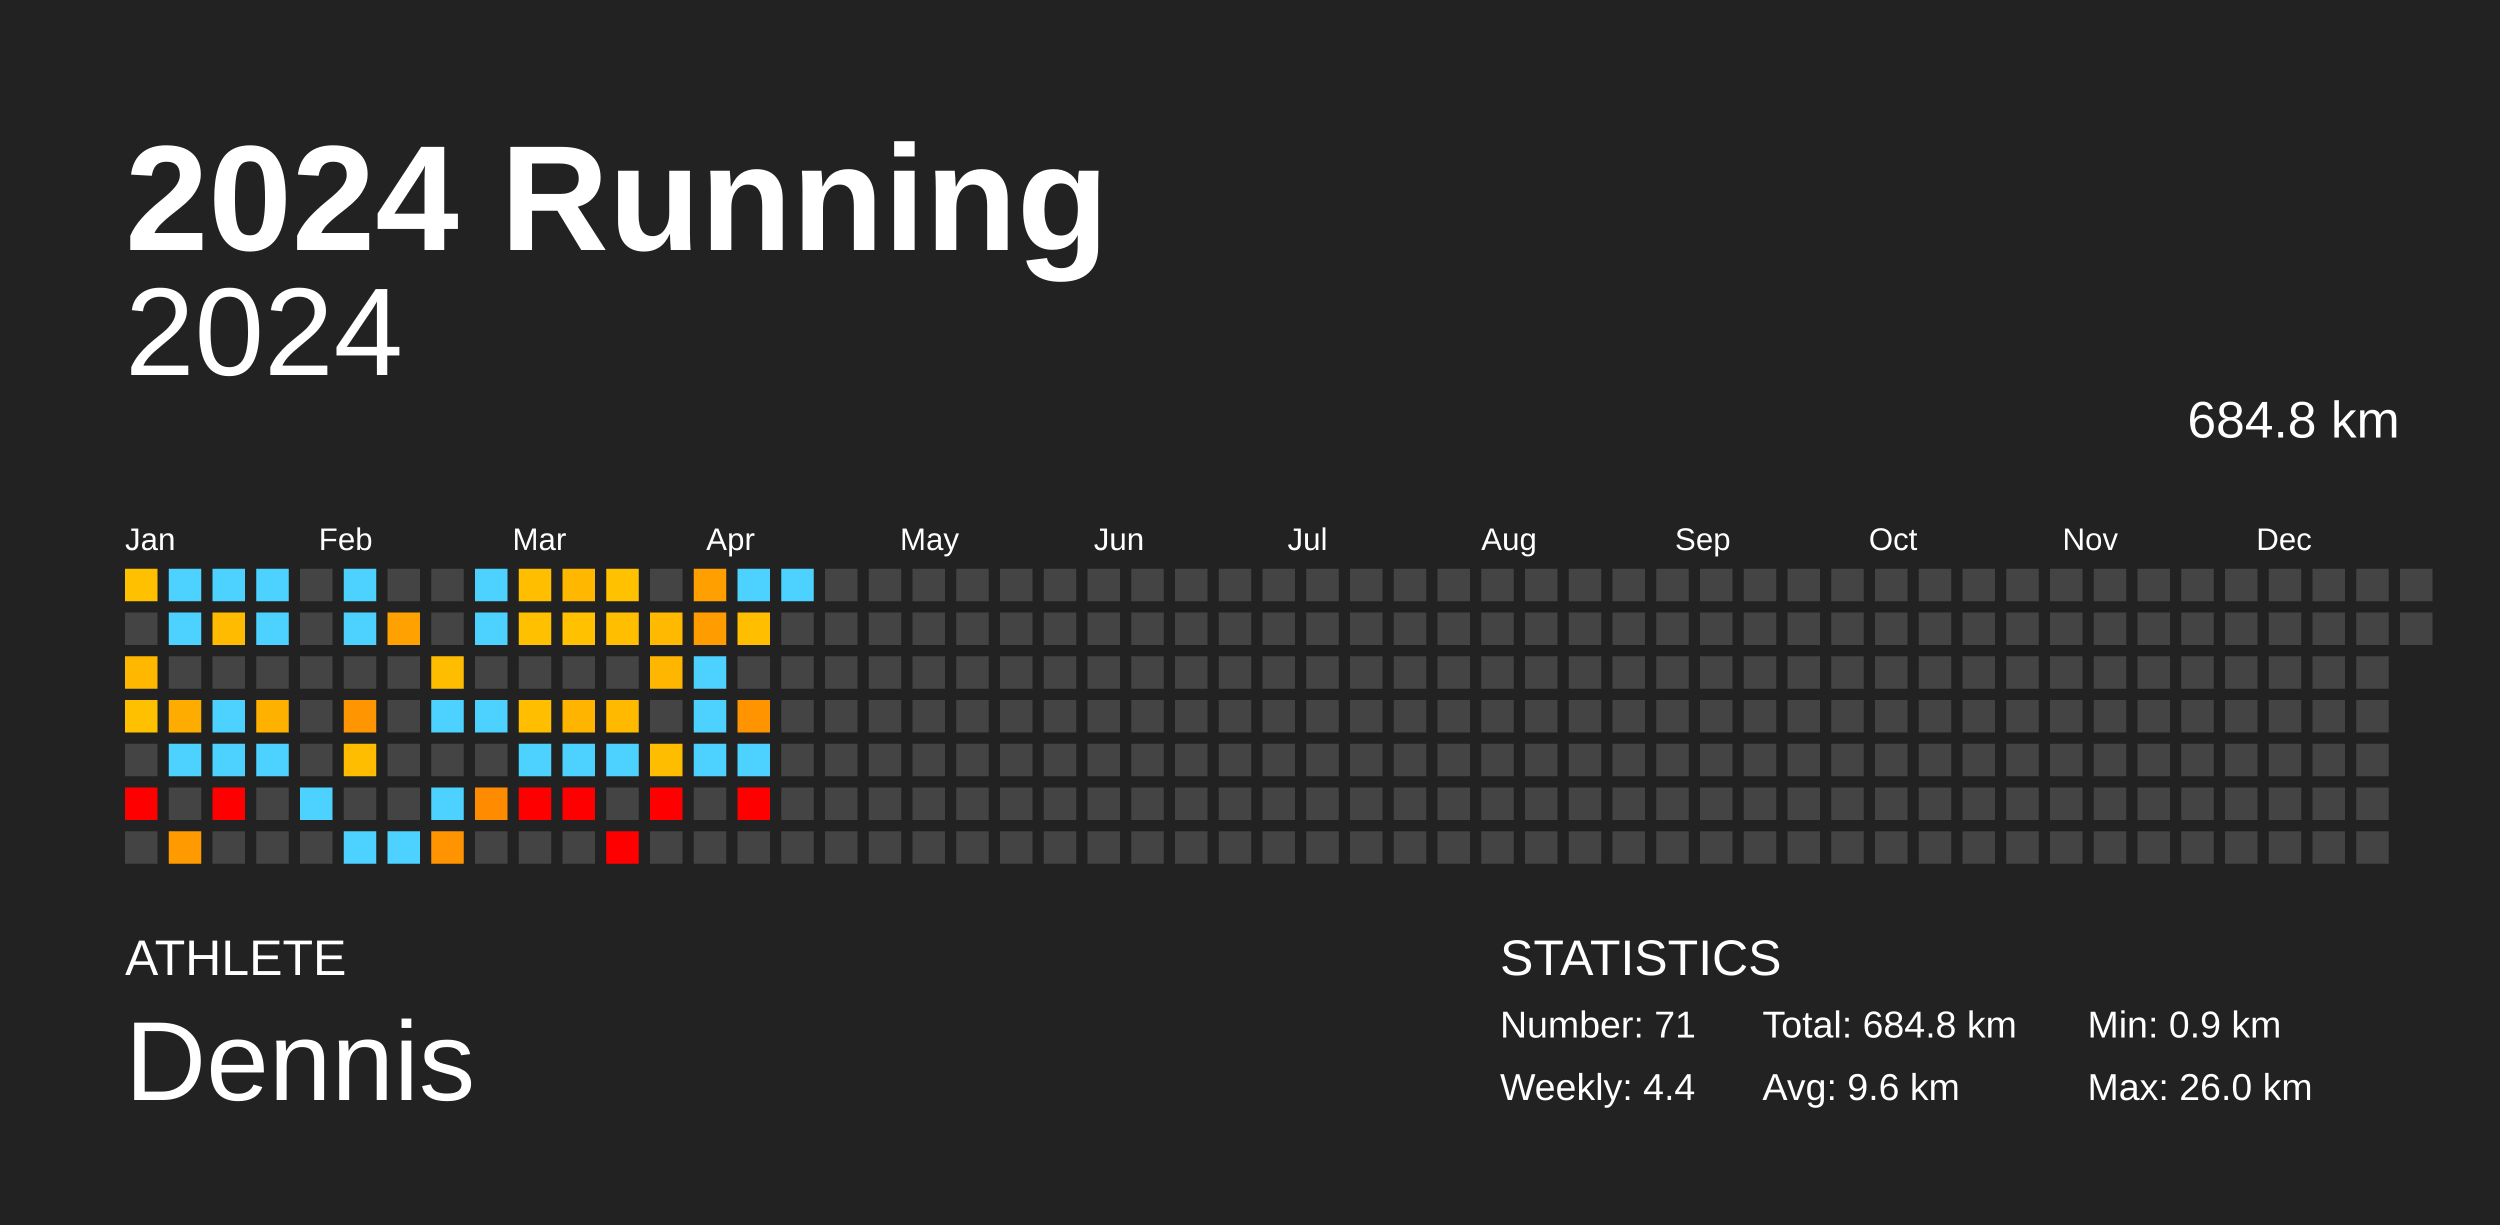
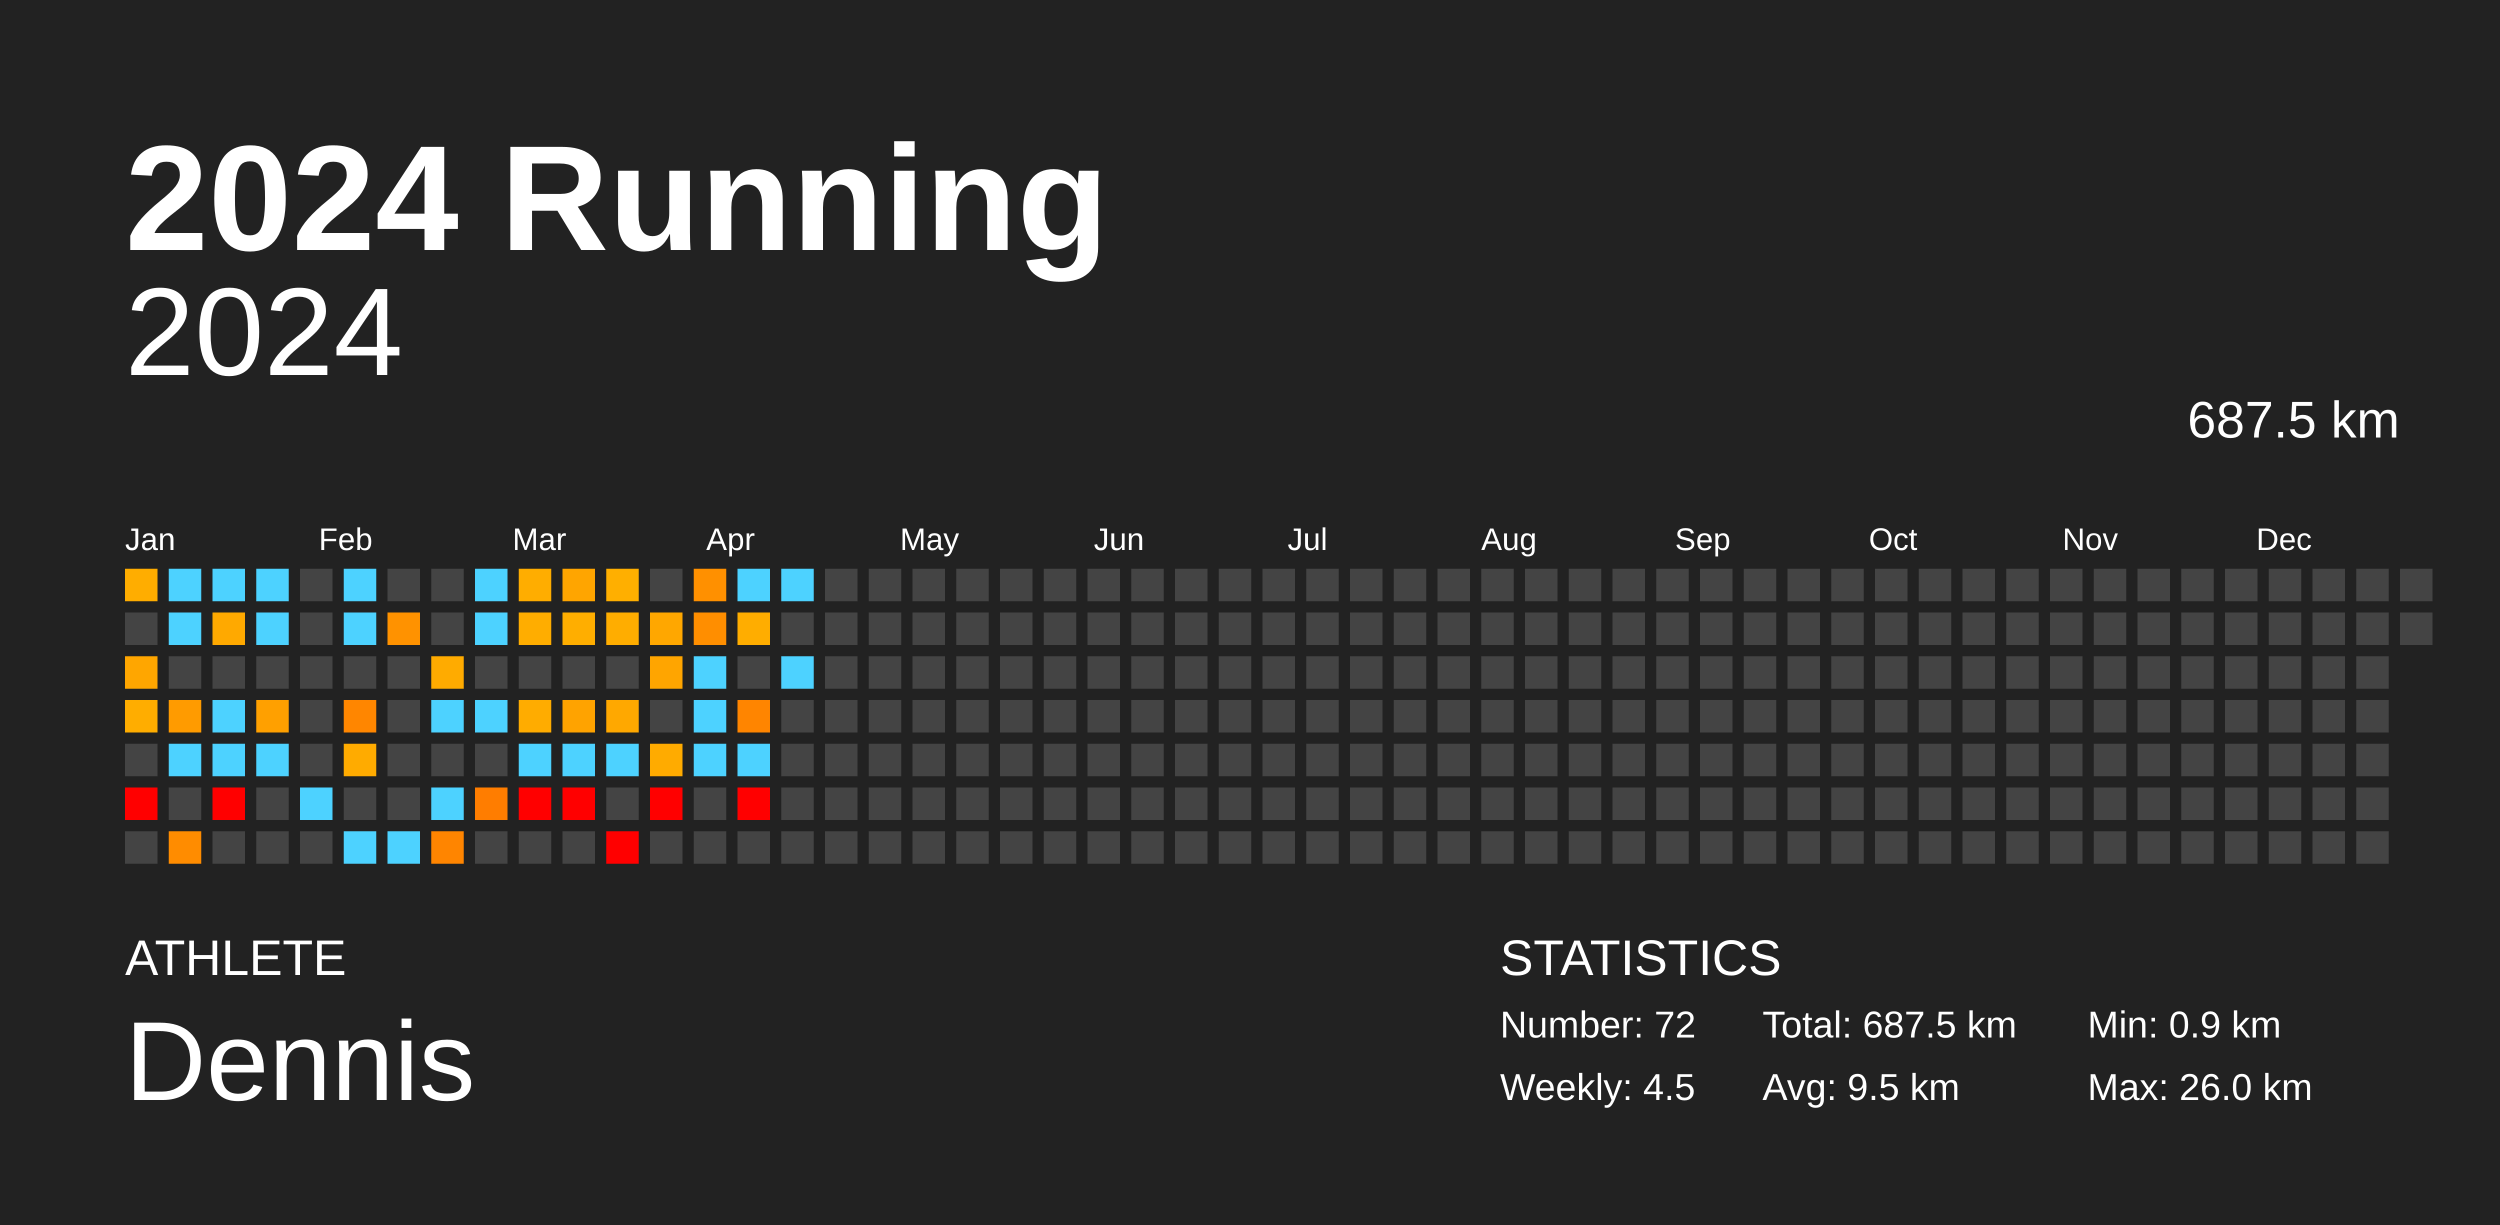
<svg xmlns="http://www.w3.org/2000/svg" baseProfile="full" height="98mm" version="1.1" viewBox="0,0,200,98" width="200mm">
  <defs />
  <rect fill="#222222" height="98" width="200" x="0" y="0" />
  <text fill="#FFFFFF" style="font-size:12px; font-family:Arial; font-weight:bold;" x="10" y="20">2024 Running</text>
  <text fill="#FFFFFF" style="font-size:4px; font-family:Arial" x="10" y="78">ATHLETE</text>
  <text fill="#FFFFFF" style="font-size:9px; font-family:Arial" x="10" y="88">Dennis</text>
  <text fill="#FFFFFF" style="font-size:4px; font-family:Arial" x="120" y="78">STATISTICS</text>
-   <text fill="#FFFFFF" style="font-size:3px; font-family:Arial" x="120" y="83">Number: 71</text>
-   <text fill="#FFFFFF" style="font-size:3px; font-family:Arial" x="120" y="88">Weekly: 4.4</text>
-   <text fill="#FFFFFF" style="font-size:3px; font-family:Arial" x="141" y="83">Total: 684.8 km</text>
-   <text fill="#FFFFFF" style="font-size:3px; font-family:Arial" x="141" y="88">Avg: 9.6 km</text>
+   <text fill="#FFFFFF" style="font-size:3px; font-family:Arial" x="120" y="83">Number: 72</text>
+   <text fill="#FFFFFF" style="font-size:3px; font-family:Arial" x="120" y="88">Weekly: 4.5</text>
+   <text fill="#FFFFFF" style="font-size:3px; font-family:Arial" x="141" y="83">Total: 687.5 km</text>
+   <text fill="#FFFFFF" style="font-size:3px; font-family:Arial" x="141" y="88">Avg: 9.5 km</text>
  <text fill="#FFFFFF" style="font-size:3px; font-family:Arial" x="167" y="83">Min: 0.9 km</text>
  <text fill="#FFFFFF" style="font-size:3px; font-family:Arial" x="167" y="88">Max: 26.0 km</text>
  <text alignment-baseline="hanging" fill="#FFFFFF" style="font-size:10.0px; font-family:Arial;" x="10" y="30">2024</text>
-   <text alignment-baseline="hanging" fill="#FFFFFF" style="font-size:4.125px; font-family:Arial;" x="175" y="35">684.8 km</text>
+   <text alignment-baseline="hanging" fill="#FFFFFF" style="font-size:4.125px; font-family:Arial;" x="175" y="35">687.5 km</text>
  <text fill="#FFFFFF" style="font-size:2.5px; font-family:Arial" x="10.0" y="44">Jan</text>
  <text fill="#FFFFFF" style="font-size:2.5px; font-family:Arial" x="25.5" y="44">Feb</text>
  <text fill="#FFFFFF" style="font-size:2.5px; font-family:Arial" x="41.0" y="44">Mar</text>
  <text fill="#FFFFFF" style="font-size:2.5px; font-family:Arial" x="56.5" y="44">Apr</text>
  <text fill="#FFFFFF" style="font-size:2.5px; font-family:Arial" x="72.0" y="44">May</text>
  <text fill="#FFFFFF" style="font-size:2.5px; font-family:Arial" x="87.5" y="44">Jun</text>
  <text fill="#FFFFFF" style="font-size:2.5px; font-family:Arial" x="103.0" y="44">Jul</text>
  <text fill="#FFFFFF" style="font-size:2.5px; font-family:Arial" x="118.5" y="44">Aug</text>
  <text fill="#FFFFFF" style="font-size:2.5px; font-family:Arial" x="134.0" y="44">Sep</text>
  <text fill="#FFFFFF" style="font-size:2.5px; font-family:Arial" x="149.5" y="44">Oct</text>
  <text fill="#FFFFFF" style="font-size:2.5px; font-family:Arial" x="165.0" y="44">Nov</text>
  <text fill="#FFFFFF" style="font-size:2.5px; font-family:Arial" x="180.5" y="44">Dec</text>
-   <rect fill="#ffc000" height="2.6" width="2.6" x="10.0" y="45.5" />
+   <rect fill="#ffad00" height="2.6" width="2.6" x="10.0" y="45.5" />
  <rect fill="#444444" height="2.6" width="2.6" x="10.0" y="49.0" />
-   <rect fill="#ffb700" height="2.6" width="2.6" x="10.0" y="52.5" />
-   <rect fill="#ffc000" height="2.6" width="2.6" x="10.0" y="56.0" />
+   <rect fill="#ffa600" height="2.6" width="2.6" x="10.0" y="52.5" />
+   <rect fill="#ffad00" height="2.6" width="2.6" x="10.0" y="56.0" />
  <rect fill="#444444" height="2.6" width="2.6" x="10.0" y="59.5" />
  <rect fill="red" height="2.6" width="2.6" x="10.0" y="63.0" />
  <rect fill="#444444" height="2.6" width="2.6" x="10.0" y="66.5" />
  <rect fill="#4dd2ff" height="2.6" width="2.6" x="13.5" y="45.5" />
  <rect fill="#4dd2ff" height="2.6" width="2.6" x="13.5" y="49.0" />
  <rect fill="#444444" height="2.6" width="2.6" x="13.5" y="52.5" />
-   <rect fill="#ffac00" height="2.6" width="2.6" x="13.5" y="56.0" />
+   <rect fill="#ff9b00" height="2.6" width="2.6" x="13.5" y="56.0" />
  <rect fill="#4dd2ff" height="2.6" width="2.6" x="13.5" y="59.5" />
  <rect fill="#444444" height="2.6" width="2.6" x="13.5" y="63.0" />
-   <rect fill="#ff9a00" height="2.6" width="2.6" x="13.5" y="66.5" />
+   <rect fill="#ff8c00" height="2.6" width="2.6" x="13.5" y="66.5" />
  <rect fill="#4dd2ff" height="2.6" width="2.6" x="17.0" y="45.5" />
-   <rect fill="#ffbb00" height="2.6" width="2.6" x="17.0" y="49.0" />
+   <rect fill="#ffa900" height="2.6" width="2.6" x="17.0" y="49.0" />
  <rect fill="#444444" height="2.6" width="2.6" x="17.0" y="52.5" />
  <rect fill="#4dd2ff" height="2.6" width="2.6" x="17.0" y="56.0" />
  <rect fill="#4dd2ff" height="2.6" width="2.6" x="17.0" y="59.5" />
  <rect fill="red" height="2.6" width="2.6" x="17.0" y="63.0" />
  <rect fill="#444444" height="2.6" width="2.6" x="17.0" y="66.5" />
  <rect fill="#4dd2ff" height="2.6" width="2.6" x="20.5" y="45.5" />
  <rect fill="#4dd2ff" height="2.6" width="2.6" x="20.5" y="49.0" />
  <rect fill="#444444" height="2.6" width="2.6" x="20.5" y="52.5" />
-   <rect fill="#ffb100" height="2.6" width="2.6" x="20.5" y="56.0" />
+   <rect fill="#ffa000" height="2.6" width="2.6" x="20.5" y="56.0" />
  <rect fill="#4dd2ff" height="2.6" width="2.6" x="20.5" y="59.5" />
  <rect fill="#444444" height="2.6" width="2.6" x="20.5" y="63.0" />
  <rect fill="#444444" height="2.6" width="2.6" x="20.5" y="66.5" />
  <rect fill="#444444" height="2.6" width="2.6" x="24.0" y="45.5" />
  <rect fill="#444444" height="2.6" width="2.6" x="24.0" y="49.0" />
  <rect fill="#444444" height="2.6" width="2.6" x="24.0" y="52.5" />
  <rect fill="#444444" height="2.6" width="2.6" x="24.0" y="56.0" />
  <rect fill="#444444" height="2.6" width="2.6" x="24.0" y="59.5" />
  <rect fill="#4dd2ff" height="2.6" width="2.6" x="24.0" y="63.0" />
  <rect fill="#444444" height="2.6" width="2.6" x="24.0" y="66.5" />
  <rect fill="#4dd2ff" height="2.6" width="2.6" x="27.5" y="45.5" />
  <rect fill="#4dd2ff" height="2.6" width="2.6" x="27.5" y="49.0" />
  <rect fill="#444444" height="2.6" width="2.6" x="27.5" y="52.5" />
-   <rect fill="#ff9500" height="2.6" width="2.6" x="27.5" y="56.0" />
-   <rect fill="#ffbd00" height="2.6" width="2.6" x="27.5" y="59.5" />
+   <rect fill="#ff8600" height="2.6" width="2.6" x="27.5" y="56.0" />
+   <rect fill="#ffab00" height="2.6" width="2.6" x="27.5" y="59.5" />
  <rect fill="#444444" height="2.6" width="2.6" x="27.5" y="63.0" />
  <rect fill="#4dd2ff" height="2.6" width="2.6" x="27.5" y="66.5" />
  <rect fill="#444444" height="2.6" width="2.6" x="31.0" y="45.5" />
-   <rect fill="#ffa100" height="2.6" width="2.6" x="31.0" y="49.0" />
+   <rect fill="#ff9200" height="2.6" width="2.6" x="31.0" y="49.0" />
  <rect fill="#444444" height="2.6" width="2.6" x="31.0" y="52.5" />
  <rect fill="#444444" height="2.6" width="2.6" x="31.0" y="56.0" />
  <rect fill="#444444" height="2.6" width="2.6" x="31.0" y="59.5" />
  <rect fill="#444444" height="2.6" width="2.6" x="31.0" y="63.0" />
  <rect fill="#4dd2ff" height="2.6" width="2.6" x="31.0" y="66.5" />
  <rect fill="#444444" height="2.6" width="2.6" x="34.5" y="45.5" />
  <rect fill="#444444" height="2.6" width="2.6" x="34.5" y="49.0" />
-   <rect fill="#ffbd00" height="2.6" width="2.6" x="34.5" y="52.5" />
+   <rect fill="#ffab00" height="2.6" width="2.6" x="34.5" y="52.5" />
  <rect fill="#4dd2ff" height="2.6" width="2.6" x="34.5" y="56.0" />
  <rect fill="#444444" height="2.6" width="2.6" x="34.5" y="59.5" />
  <rect fill="#4dd2ff" height="2.6" width="2.6" x="34.5" y="63.0" />
-   <rect fill="#ff9300" height="2.6" width="2.6" x="34.5" y="66.5" />
+   <rect fill="#ff8500" height="2.6" width="2.6" x="34.5" y="66.5" />
  <rect fill="#4dd2ff" height="2.6" width="2.6" x="38.0" y="45.5" />
  <rect fill="#4dd2ff" height="2.6" width="2.6" x="38.0" y="49.0" />
  <rect fill="#444444" height="2.6" width="2.6" x="38.0" y="52.5" />
  <rect fill="#4dd2ff" height="2.6" width="2.6" x="38.0" y="56.0" />
  <rect fill="#444444" height="2.6" width="2.6" x="38.0" y="59.5" />
-   <rect fill="#ff8b00" height="2.6" width="2.6" x="38.0" y="63.0" />
+   <rect fill="#ff7d00" height="2.6" width="2.6" x="38.0" y="63.0" />
  <rect fill="#444444" height="2.6" width="2.6" x="38.0" y="66.5" />
-   <rect fill="#ffbf00" height="2.6" width="2.6" x="41.5" y="45.5" />
-   <rect fill="#ffc000" height="2.6" width="2.6" x="41.5" y="49.0" />
+   <rect fill="#ffad00" height="2.6" width="2.6" x="41.5" y="45.5" />
+   <rect fill="#ffad00" height="2.6" width="2.6" x="41.5" y="49.0" />
  <rect fill="#444444" height="2.6" width="2.6" x="41.5" y="52.5" />
-   <rect fill="#ffbe00" height="2.6" width="2.6" x="41.5" y="56.0" />
+   <rect fill="#ffac00" height="2.6" width="2.6" x="41.5" y="56.0" />
  <rect fill="#4dd2ff" height="2.6" width="2.6" x="41.5" y="59.5" />
  <rect fill="red" height="2.6" width="2.6" x="41.5" y="63.0" />
  <rect fill="#444444" height="2.6" width="2.6" x="41.5" y="66.5" />
-   <rect fill="#ffb700" height="2.6" width="2.6" x="45.0" y="45.5" />
-   <rect fill="#ffc100" height="2.6" width="2.6" x="45.0" y="49.0" />
+   <rect fill="#ffa500" height="2.6" width="2.6" x="45.0" y="45.5" />
+   <rect fill="#ffae00" height="2.6" width="2.6" x="45.0" y="49.0" />
  <rect fill="#444444" height="2.6" width="2.6" x="45.0" y="52.5" />
-   <rect fill="#ffb400" height="2.6" width="2.6" x="45.0" y="56.0" />
+   <rect fill="#ffa300" height="2.6" width="2.6" x="45.0" y="56.0" />
  <rect fill="#4dd2ff" height="2.6" width="2.6" x="45.0" y="59.5" />
  <rect fill="red" height="2.6" width="2.6" x="45.0" y="63.0" />
  <rect fill="#444444" height="2.6" width="2.6" x="45.0" y="66.5" />
-   <rect fill="#ffc100" height="2.6" width="2.6" x="48.5" y="45.5" />
-   <rect fill="#ffbf00" height="2.6" width="2.6" x="48.5" y="49.0" />
+   <rect fill="#ffaf00" height="2.6" width="2.6" x="48.5" y="45.5" />
+   <rect fill="#ffad00" height="2.6" width="2.6" x="48.5" y="49.0" />
  <rect fill="#444444" height="2.6" width="2.6" x="48.5" y="52.5" />
-   <rect fill="#ffba00" height="2.6" width="2.6" x="48.5" y="56.0" />
+   <rect fill="#ffa800" height="2.6" width="2.6" x="48.5" y="56.0" />
  <rect fill="#4dd2ff" height="2.6" width="2.6" x="48.5" y="59.5" />
  <rect fill="#444444" height="2.6" width="2.6" x="48.5" y="63.0" />
  <rect fill="red" height="2.6" width="2.6" x="48.5" y="66.5" />
  <rect fill="#444444" height="2.6" width="2.6" x="52.0" y="45.5" />
-   <rect fill="#ffb900" height="2.6" width="2.6" x="52.0" y="49.0" />
-   <rect fill="#ffb600" height="2.6" width="2.6" x="52.0" y="52.5" />
+   <rect fill="#ffa700" height="2.6" width="2.6" x="52.0" y="49.0" />
+   <rect fill="#ffa500" height="2.6" width="2.6" x="52.0" y="52.5" />
  <rect fill="#444444" height="2.6" width="2.6" x="52.0" y="56.0" />
-   <rect fill="#ffbd00" height="2.6" width="2.6" x="52.0" y="59.5" />
+   <rect fill="#ffab00" height="2.6" width="2.6" x="52.0" y="59.5" />
  <rect fill="red" height="2.6" width="2.6" x="52.0" y="63.0" />
  <rect fill="#444444" height="2.6" width="2.6" x="52.0" y="66.5" />
-   <rect fill="#ff9f00" height="2.6" width="2.6" x="55.5" y="45.5" />
-   <rect fill="#ff9d00" height="2.6" width="2.6" x="55.5" y="49.0" />
+   <rect fill="#ff9000" height="2.6" width="2.6" x="55.5" y="45.5" />
+   <rect fill="#ff8e00" height="2.6" width="2.6" x="55.5" y="49.0" />
  <rect fill="#4dd2ff" height="2.6" width="2.6" x="55.5" y="52.5" />
  <rect fill="#4dd2ff" height="2.6" width="2.6" x="55.5" y="56.0" />
  <rect fill="#4dd2ff" height="2.6" width="2.6" x="55.5" y="59.5" />
  <rect fill="#444444" height="2.6" width="2.6" x="55.5" y="63.0" />
  <rect fill="#444444" height="2.6" width="2.6" x="55.5" y="66.5" />
  <rect fill="#4dd2ff" height="2.6" width="2.6" x="59.0" y="45.5" />
-   <rect fill="#ffbf00" height="2.6" width="2.6" x="59.0" y="49.0" />
+   <rect fill="#ffad00" height="2.6" width="2.6" x="59.0" y="49.0" />
  <rect fill="#444444" height="2.6" width="2.6" x="59.0" y="52.5" />
-   <rect fill="#ff9300" height="2.6" width="2.6" x="59.0" y="56.0" />
+   <rect fill="#ff8500" height="2.6" width="2.6" x="59.0" y="56.0" />
  <rect fill="#4dd2ff" height="2.6" width="2.6" x="59.0" y="59.5" />
  <rect fill="red" height="2.6" width="2.6" x="59.0" y="63.0" />
  <rect fill="#444444" height="2.6" width="2.6" x="59.0" y="66.5" />
  <rect fill="#4dd2ff" height="2.6" width="2.6" x="62.5" y="45.5" />
  <rect fill="#444444" height="2.6" width="2.6" x="62.5" y="49.0" />
-   <rect fill="#444444" height="2.6" width="2.6" x="62.5" y="52.5" />
+   <rect fill="#4dd2ff" height="2.6" width="2.6" x="62.5" y="52.5" />
  <rect fill="#444444" height="2.6" width="2.6" x="62.5" y="56.0" />
  <rect fill="#444444" height="2.6" width="2.6" x="62.5" y="59.5" />
  <rect fill="#444444" height="2.6" width="2.6" x="62.5" y="63.0" />
  <rect fill="#444444" height="2.6" width="2.6" x="62.5" y="66.5" />
  <rect fill="#444444" height="2.6" width="2.6" x="66.0" y="45.5" />
  <rect fill="#444444" height="2.6" width="2.6" x="66.0" y="49.0" />
  <rect fill="#444444" height="2.6" width="2.6" x="66.0" y="52.5" />
  <rect fill="#444444" height="2.6" width="2.6" x="66.0" y="56.0" />
  <rect fill="#444444" height="2.6" width="2.6" x="66.0" y="59.5" />
  <rect fill="#444444" height="2.6" width="2.6" x="66.0" y="63.0" />
  <rect fill="#444444" height="2.6" width="2.6" x="66.0" y="66.5" />
  <rect fill="#444444" height="2.6" width="2.6" x="69.5" y="45.5" />
  <rect fill="#444444" height="2.6" width="2.6" x="69.5" y="49.0" />
  <rect fill="#444444" height="2.6" width="2.6" x="69.5" y="52.5" />
  <rect fill="#444444" height="2.6" width="2.6" x="69.5" y="56.0" />
  <rect fill="#444444" height="2.6" width="2.6" x="69.5" y="59.5" />
  <rect fill="#444444" height="2.6" width="2.6" x="69.5" y="63.0" />
  <rect fill="#444444" height="2.6" width="2.6" x="69.5" y="66.5" />
  <rect fill="#444444" height="2.6" width="2.6" x="73.0" y="45.5" />
  <rect fill="#444444" height="2.6" width="2.6" x="73.0" y="49.0" />
  <rect fill="#444444" height="2.6" width="2.6" x="73.0" y="52.5" />
  <rect fill="#444444" height="2.6" width="2.6" x="73.0" y="56.0" />
  <rect fill="#444444" height="2.6" width="2.6" x="73.0" y="59.5" />
  <rect fill="#444444" height="2.6" width="2.6" x="73.0" y="63.0" />
  <rect fill="#444444" height="2.6" width="2.6" x="73.0" y="66.5" />
  <rect fill="#444444" height="2.6" width="2.6" x="76.5" y="45.5" />
  <rect fill="#444444" height="2.6" width="2.6" x="76.5" y="49.0" />
  <rect fill="#444444" height="2.6" width="2.6" x="76.5" y="52.5" />
  <rect fill="#444444" height="2.6" width="2.6" x="76.5" y="56.0" />
  <rect fill="#444444" height="2.6" width="2.6" x="76.5" y="59.5" />
  <rect fill="#444444" height="2.6" width="2.6" x="76.5" y="63.0" />
  <rect fill="#444444" height="2.6" width="2.6" x="76.5" y="66.5" />
  <rect fill="#444444" height="2.6" width="2.6" x="80.0" y="45.5" />
  <rect fill="#444444" height="2.6" width="2.6" x="80.0" y="49.0" />
  <rect fill="#444444" height="2.6" width="2.6" x="80.0" y="52.5" />
  <rect fill="#444444" height="2.6" width="2.6" x="80.0" y="56.0" />
  <rect fill="#444444" height="2.6" width="2.6" x="80.0" y="59.5" />
  <rect fill="#444444" height="2.6" width="2.6" x="80.0" y="63.0" />
  <rect fill="#444444" height="2.6" width="2.6" x="80.0" y="66.5" />
  <rect fill="#444444" height="2.6" width="2.6" x="83.5" y="45.5" />
  <rect fill="#444444" height="2.6" width="2.6" x="83.5" y="49.0" />
  <rect fill="#444444" height="2.6" width="2.6" x="83.5" y="52.5" />
  <rect fill="#444444" height="2.6" width="2.6" x="83.5" y="56.0" />
  <rect fill="#444444" height="2.6" width="2.6" x="83.5" y="59.5" />
  <rect fill="#444444" height="2.6" width="2.6" x="83.5" y="63.0" />
  <rect fill="#444444" height="2.6" width="2.6" x="83.5" y="66.5" />
  <rect fill="#444444" height="2.6" width="2.6" x="87.0" y="45.5" />
  <rect fill="#444444" height="2.6" width="2.6" x="87.0" y="49.0" />
  <rect fill="#444444" height="2.6" width="2.6" x="87.0" y="52.5" />
  <rect fill="#444444" height="2.6" width="2.6" x="87.0" y="56.0" />
  <rect fill="#444444" height="2.6" width="2.6" x="87.0" y="59.5" />
  <rect fill="#444444" height="2.6" width="2.6" x="87.0" y="63.0" />
  <rect fill="#444444" height="2.6" width="2.6" x="87.0" y="66.5" />
  <rect fill="#444444" height="2.6" width="2.6" x="90.5" y="45.5" />
  <rect fill="#444444" height="2.6" width="2.6" x="90.5" y="49.0" />
  <rect fill="#444444" height="2.6" width="2.6" x="90.5" y="52.5" />
  <rect fill="#444444" height="2.6" width="2.6" x="90.5" y="56.0" />
  <rect fill="#444444" height="2.6" width="2.6" x="90.5" y="59.5" />
  <rect fill="#444444" height="2.6" width="2.6" x="90.5" y="63.0" />
  <rect fill="#444444" height="2.6" width="2.6" x="90.5" y="66.5" />
  <rect fill="#444444" height="2.6" width="2.6" x="94.0" y="45.5" />
  <rect fill="#444444" height="2.6" width="2.6" x="94.0" y="49.0" />
  <rect fill="#444444" height="2.6" width="2.6" x="94.0" y="52.5" />
  <rect fill="#444444" height="2.6" width="2.6" x="94.0" y="56.0" />
  <rect fill="#444444" height="2.6" width="2.6" x="94.0" y="59.5" />
  <rect fill="#444444" height="2.6" width="2.6" x="94.0" y="63.0" />
  <rect fill="#444444" height="2.6" width="2.6" x="94.0" y="66.5" />
  <rect fill="#444444" height="2.6" width="2.6" x="97.5" y="45.5" />
  <rect fill="#444444" height="2.6" width="2.6" x="97.5" y="49.0" />
  <rect fill="#444444" height="2.6" width="2.6" x="97.5" y="52.5" />
  <rect fill="#444444" height="2.6" width="2.6" x="97.5" y="56.0" />
  <rect fill="#444444" height="2.6" width="2.6" x="97.5" y="59.5" />
  <rect fill="#444444" height="2.6" width="2.6" x="97.5" y="63.0" />
  <rect fill="#444444" height="2.6" width="2.6" x="97.5" y="66.5" />
  <rect fill="#444444" height="2.6" width="2.6" x="101.0" y="45.5" />
  <rect fill="#444444" height="2.6" width="2.6" x="101.0" y="49.0" />
  <rect fill="#444444" height="2.6" width="2.6" x="101.0" y="52.5" />
  <rect fill="#444444" height="2.6" width="2.6" x="101.0" y="56.0" />
  <rect fill="#444444" height="2.6" width="2.6" x="101.0" y="59.5" />
  <rect fill="#444444" height="2.6" width="2.6" x="101.0" y="63.0" />
  <rect fill="#444444" height="2.6" width="2.6" x="101.0" y="66.5" />
  <rect fill="#444444" height="2.6" width="2.6" x="104.5" y="45.5" />
  <rect fill="#444444" height="2.6" width="2.6" x="104.5" y="49.0" />
  <rect fill="#444444" height="2.6" width="2.6" x="104.5" y="52.5" />
  <rect fill="#444444" height="2.6" width="2.6" x="104.5" y="56.0" />
  <rect fill="#444444" height="2.6" width="2.6" x="104.5" y="59.5" />
  <rect fill="#444444" height="2.6" width="2.6" x="104.5" y="63.0" />
  <rect fill="#444444" height="2.6" width="2.6" x="104.5" y="66.5" />
  <rect fill="#444444" height="2.6" width="2.6" x="108.0" y="45.5" />
  <rect fill="#444444" height="2.6" width="2.6" x="108.0" y="49.0" />
  <rect fill="#444444" height="2.6" width="2.6" x="108.0" y="52.5" />
  <rect fill="#444444" height="2.6" width="2.6" x="108.0" y="56.0" />
  <rect fill="#444444" height="2.6" width="2.6" x="108.0" y="59.5" />
  <rect fill="#444444" height="2.6" width="2.6" x="108.0" y="63.0" />
  <rect fill="#444444" height="2.6" width="2.6" x="108.0" y="66.5" />
  <rect fill="#444444" height="2.6" width="2.6" x="111.5" y="45.5" />
  <rect fill="#444444" height="2.6" width="2.6" x="111.5" y="49.0" />
  <rect fill="#444444" height="2.6" width="2.6" x="111.5" y="52.5" />
  <rect fill="#444444" height="2.6" width="2.6" x="111.5" y="56.0" />
  <rect fill="#444444" height="2.6" width="2.6" x="111.5" y="59.5" />
  <rect fill="#444444" height="2.6" width="2.6" x="111.5" y="63.0" />
  <rect fill="#444444" height="2.6" width="2.6" x="111.5" y="66.5" />
  <rect fill="#444444" height="2.6" width="2.6" x="115.0" y="45.5" />
  <rect fill="#444444" height="2.6" width="2.6" x="115.0" y="49.0" />
  <rect fill="#444444" height="2.6" width="2.6" x="115.0" y="52.5" />
  <rect fill="#444444" height="2.6" width="2.6" x="115.0" y="56.0" />
  <rect fill="#444444" height="2.6" width="2.6" x="115.0" y="59.5" />
  <rect fill="#444444" height="2.6" width="2.6" x="115.0" y="63.0" />
  <rect fill="#444444" height="2.6" width="2.6" x="115.0" y="66.5" />
  <rect fill="#444444" height="2.6" width="2.6" x="118.5" y="45.5" />
  <rect fill="#444444" height="2.6" width="2.6" x="118.5" y="49.0" />
  <rect fill="#444444" height="2.6" width="2.6" x="118.5" y="52.5" />
  <rect fill="#444444" height="2.6" width="2.6" x="118.5" y="56.0" />
  <rect fill="#444444" height="2.6" width="2.6" x="118.5" y="59.5" />
  <rect fill="#444444" height="2.6" width="2.6" x="118.5" y="63.0" />
  <rect fill="#444444" height="2.6" width="2.6" x="118.5" y="66.5" />
  <rect fill="#444444" height="2.6" width="2.6" x="122.0" y="45.5" />
  <rect fill="#444444" height="2.6" width="2.6" x="122.0" y="49.0" />
  <rect fill="#444444" height="2.6" width="2.6" x="122.0" y="52.5" />
  <rect fill="#444444" height="2.6" width="2.6" x="122.0" y="56.0" />
  <rect fill="#444444" height="2.6" width="2.6" x="122.0" y="59.5" />
  <rect fill="#444444" height="2.6" width="2.6" x="122.0" y="63.0" />
  <rect fill="#444444" height="2.6" width="2.6" x="122.0" y="66.5" />
  <rect fill="#444444" height="2.6" width="2.6" x="125.5" y="45.5" />
  <rect fill="#444444" height="2.6" width="2.6" x="125.5" y="49.0" />
  <rect fill="#444444" height="2.6" width="2.6" x="125.5" y="52.5" />
  <rect fill="#444444" height="2.6" width="2.6" x="125.5" y="56.0" />
  <rect fill="#444444" height="2.6" width="2.6" x="125.5" y="59.5" />
  <rect fill="#444444" height="2.6" width="2.6" x="125.5" y="63.0" />
  <rect fill="#444444" height="2.6" width="2.6" x="125.5" y="66.5" />
  <rect fill="#444444" height="2.6" width="2.6" x="129.0" y="45.5" />
  <rect fill="#444444" height="2.6" width="2.6" x="129.0" y="49.0" />
  <rect fill="#444444" height="2.6" width="2.6" x="129.0" y="52.5" />
  <rect fill="#444444" height="2.6" width="2.6" x="129.0" y="56.0" />
  <rect fill="#444444" height="2.6" width="2.6" x="129.0" y="59.5" />
  <rect fill="#444444" height="2.6" width="2.6" x="129.0" y="63.0" />
  <rect fill="#444444" height="2.6" width="2.6" x="129.0" y="66.5" />
  <rect fill="#444444" height="2.6" width="2.6" x="132.5" y="45.5" />
  <rect fill="#444444" height="2.6" width="2.6" x="132.5" y="49.0" />
  <rect fill="#444444" height="2.6" width="2.6" x="132.5" y="52.5" />
  <rect fill="#444444" height="2.6" width="2.6" x="132.5" y="56.0" />
  <rect fill="#444444" height="2.6" width="2.6" x="132.5" y="59.5" />
  <rect fill="#444444" height="2.6" width="2.6" x="132.5" y="63.0" />
  <rect fill="#444444" height="2.6" width="2.6" x="132.5" y="66.5" />
  <rect fill="#444444" height="2.6" width="2.6" x="136.0" y="45.5" />
  <rect fill="#444444" height="2.6" width="2.6" x="136.0" y="49.0" />
  <rect fill="#444444" height="2.6" width="2.6" x="136.0" y="52.5" />
  <rect fill="#444444" height="2.6" width="2.6" x="136.0" y="56.0" />
  <rect fill="#444444" height="2.6" width="2.6" x="136.0" y="59.5" />
  <rect fill="#444444" height="2.6" width="2.6" x="136.0" y="63.0" />
  <rect fill="#444444" height="2.6" width="2.6" x="136.0" y="66.5" />
  <rect fill="#444444" height="2.6" width="2.6" x="139.5" y="45.5" />
  <rect fill="#444444" height="2.6" width="2.6" x="139.5" y="49.0" />
  <rect fill="#444444" height="2.6" width="2.6" x="139.5" y="52.5" />
  <rect fill="#444444" height="2.6" width="2.6" x="139.5" y="56.0" />
  <rect fill="#444444" height="2.6" width="2.6" x="139.5" y="59.5" />
  <rect fill="#444444" height="2.6" width="2.6" x="139.5" y="63.0" />
  <rect fill="#444444" height="2.6" width="2.6" x="139.5" y="66.5" />
  <rect fill="#444444" height="2.6" width="2.6" x="143.0" y="45.5" />
  <rect fill="#444444" height="2.6" width="2.6" x="143.0" y="49.0" />
  <rect fill="#444444" height="2.6" width="2.6" x="143.0" y="52.5" />
  <rect fill="#444444" height="2.6" width="2.6" x="143.0" y="56.0" />
  <rect fill="#444444" height="2.6" width="2.6" x="143.0" y="59.5" />
  <rect fill="#444444" height="2.6" width="2.6" x="143.0" y="63.0" />
  <rect fill="#444444" height="2.6" width="2.6" x="143.0" y="66.5" />
  <rect fill="#444444" height="2.6" width="2.6" x="146.5" y="45.5" />
  <rect fill="#444444" height="2.6" width="2.6" x="146.5" y="49.0" />
  <rect fill="#444444" height="2.6" width="2.6" x="146.5" y="52.5" />
  <rect fill="#444444" height="2.6" width="2.6" x="146.5" y="56.0" />
  <rect fill="#444444" height="2.6" width="2.6" x="146.5" y="59.5" />
  <rect fill="#444444" height="2.6" width="2.6" x="146.5" y="63.0" />
  <rect fill="#444444" height="2.6" width="2.6" x="146.5" y="66.5" />
  <rect fill="#444444" height="2.6" width="2.6" x="150.0" y="45.5" />
  <rect fill="#444444" height="2.6" width="2.6" x="150.0" y="49.0" />
  <rect fill="#444444" height="2.6" width="2.6" x="150.0" y="52.5" />
  <rect fill="#444444" height="2.6" width="2.6" x="150.0" y="56.0" />
  <rect fill="#444444" height="2.6" width="2.6" x="150.0" y="59.5" />
  <rect fill="#444444" height="2.6" width="2.6" x="150.0" y="63.0" />
  <rect fill="#444444" height="2.6" width="2.6" x="150.0" y="66.5" />
  <rect fill="#444444" height="2.6" width="2.6" x="153.5" y="45.5" />
  <rect fill="#444444" height="2.6" width="2.6" x="153.5" y="49.0" />
  <rect fill="#444444" height="2.6" width="2.6" x="153.5" y="52.5" />
  <rect fill="#444444" height="2.6" width="2.6" x="153.5" y="56.0" />
  <rect fill="#444444" height="2.6" width="2.6" x="153.5" y="59.5" />
  <rect fill="#444444" height="2.6" width="2.6" x="153.5" y="63.0" />
  <rect fill="#444444" height="2.6" width="2.6" x="153.5" y="66.5" />
  <rect fill="#444444" height="2.6" width="2.6" x="157.0" y="45.5" />
  <rect fill="#444444" height="2.6" width="2.6" x="157.0" y="49.0" />
  <rect fill="#444444" height="2.6" width="2.6" x="157.0" y="52.5" />
  <rect fill="#444444" height="2.6" width="2.6" x="157.0" y="56.0" />
  <rect fill="#444444" height="2.6" width="2.6" x="157.0" y="59.5" />
  <rect fill="#444444" height="2.6" width="2.6" x="157.0" y="63.0" />
  <rect fill="#444444" height="2.6" width="2.6" x="157.0" y="66.5" />
  <rect fill="#444444" height="2.6" width="2.6" x="160.5" y="45.5" />
  <rect fill="#444444" height="2.6" width="2.6" x="160.5" y="49.0" />
  <rect fill="#444444" height="2.6" width="2.6" x="160.5" y="52.5" />
  <rect fill="#444444" height="2.6" width="2.6" x="160.5" y="56.0" />
  <rect fill="#444444" height="2.6" width="2.6" x="160.5" y="59.5" />
  <rect fill="#444444" height="2.6" width="2.6" x="160.5" y="63.0" />
  <rect fill="#444444" height="2.6" width="2.6" x="160.5" y="66.5" />
  <rect fill="#444444" height="2.6" width="2.6" x="164.0" y="45.5" />
  <rect fill="#444444" height="2.6" width="2.6" x="164.0" y="49.0" />
  <rect fill="#444444" height="2.6" width="2.6" x="164.0" y="52.5" />
  <rect fill="#444444" height="2.6" width="2.6" x="164.0" y="56.0" />
  <rect fill="#444444" height="2.6" width="2.6" x="164.0" y="59.5" />
  <rect fill="#444444" height="2.6" width="2.6" x="164.0" y="63.0" />
  <rect fill="#444444" height="2.6" width="2.6" x="164.0" y="66.5" />
  <rect fill="#444444" height="2.6" width="2.6" x="167.5" y="45.5" />
  <rect fill="#444444" height="2.6" width="2.6" x="167.5" y="49.0" />
  <rect fill="#444444" height="2.6" width="2.6" x="167.5" y="52.5" />
  <rect fill="#444444" height="2.6" width="2.6" x="167.5" y="56.0" />
  <rect fill="#444444" height="2.6" width="2.6" x="167.5" y="59.5" />
  <rect fill="#444444" height="2.6" width="2.6" x="167.5" y="63.0" />
  <rect fill="#444444" height="2.6" width="2.6" x="167.5" y="66.5" />
  <rect fill="#444444" height="2.6" width="2.6" x="171.0" y="45.5" />
  <rect fill="#444444" height="2.6" width="2.6" x="171.0" y="49.0" />
  <rect fill="#444444" height="2.6" width="2.6" x="171.0" y="52.5" />
  <rect fill="#444444" height="2.6" width="2.6" x="171.0" y="56.0" />
  <rect fill="#444444" height="2.6" width="2.6" x="171.0" y="59.5" />
  <rect fill="#444444" height="2.6" width="2.6" x="171.0" y="63.0" />
  <rect fill="#444444" height="2.6" width="2.6" x="171.0" y="66.5" />
  <rect fill="#444444" height="2.6" width="2.6" x="174.5" y="45.5" />
  <rect fill="#444444" height="2.6" width="2.6" x="174.5" y="49.0" />
  <rect fill="#444444" height="2.6" width="2.6" x="174.5" y="52.5" />
  <rect fill="#444444" height="2.6" width="2.6" x="174.5" y="56.0" />
  <rect fill="#444444" height="2.6" width="2.6" x="174.5" y="59.5" />
  <rect fill="#444444" height="2.6" width="2.6" x="174.5" y="63.0" />
  <rect fill="#444444" height="2.6" width="2.6" x="174.5" y="66.5" />
  <rect fill="#444444" height="2.6" width="2.6" x="178.0" y="45.5" />
  <rect fill="#444444" height="2.6" width="2.6" x="178.0" y="49.0" />
  <rect fill="#444444" height="2.6" width="2.6" x="178.0" y="52.5" />
  <rect fill="#444444" height="2.6" width="2.6" x="178.0" y="56.0" />
  <rect fill="#444444" height="2.6" width="2.6" x="178.0" y="59.5" />
  <rect fill="#444444" height="2.6" width="2.6" x="178.0" y="63.0" />
  <rect fill="#444444" height="2.6" width="2.6" x="178.0" y="66.5" />
  <rect fill="#444444" height="2.6" width="2.6" x="181.5" y="45.5" />
  <rect fill="#444444" height="2.6" width="2.6" x="181.5" y="49.0" />
  <rect fill="#444444" height="2.6" width="2.6" x="181.5" y="52.5" />
  <rect fill="#444444" height="2.6" width="2.6" x="181.5" y="56.0" />
  <rect fill="#444444" height="2.6" width="2.6" x="181.5" y="59.5" />
  <rect fill="#444444" height="2.6" width="2.6" x="181.5" y="63.0" />
  <rect fill="#444444" height="2.6" width="2.6" x="181.5" y="66.5" />
  <rect fill="#444444" height="2.6" width="2.6" x="185.0" y="45.5" />
  <rect fill="#444444" height="2.6" width="2.6" x="185.0" y="49.0" />
  <rect fill="#444444" height="2.6" width="2.6" x="185.0" y="52.5" />
  <rect fill="#444444" height="2.6" width="2.6" x="185.0" y="56.0" />
  <rect fill="#444444" height="2.6" width="2.6" x="185.0" y="59.5" />
  <rect fill="#444444" height="2.6" width="2.6" x="185.0" y="63.0" />
  <rect fill="#444444" height="2.6" width="2.6" x="185.0" y="66.5" />
  <rect fill="#444444" height="2.6" width="2.6" x="188.5" y="45.5" />
  <rect fill="#444444" height="2.6" width="2.6" x="188.5" y="49.0" />
  <rect fill="#444444" height="2.6" width="2.6" x="188.5" y="52.5" />
  <rect fill="#444444" height="2.6" width="2.6" x="188.5" y="56.0" />
  <rect fill="#444444" height="2.6" width="2.6" x="188.5" y="59.5" />
  <rect fill="#444444" height="2.6" width="2.6" x="188.5" y="63.0" />
  <rect fill="#444444" height="2.6" width="2.6" x="188.5" y="66.5" />
  <rect fill="#444444" height="2.6" width="2.6" x="192.0" y="45.5" />
  <rect fill="#444444" height="2.6" width="2.6" x="192.0" y="49.0" />
</svg>
